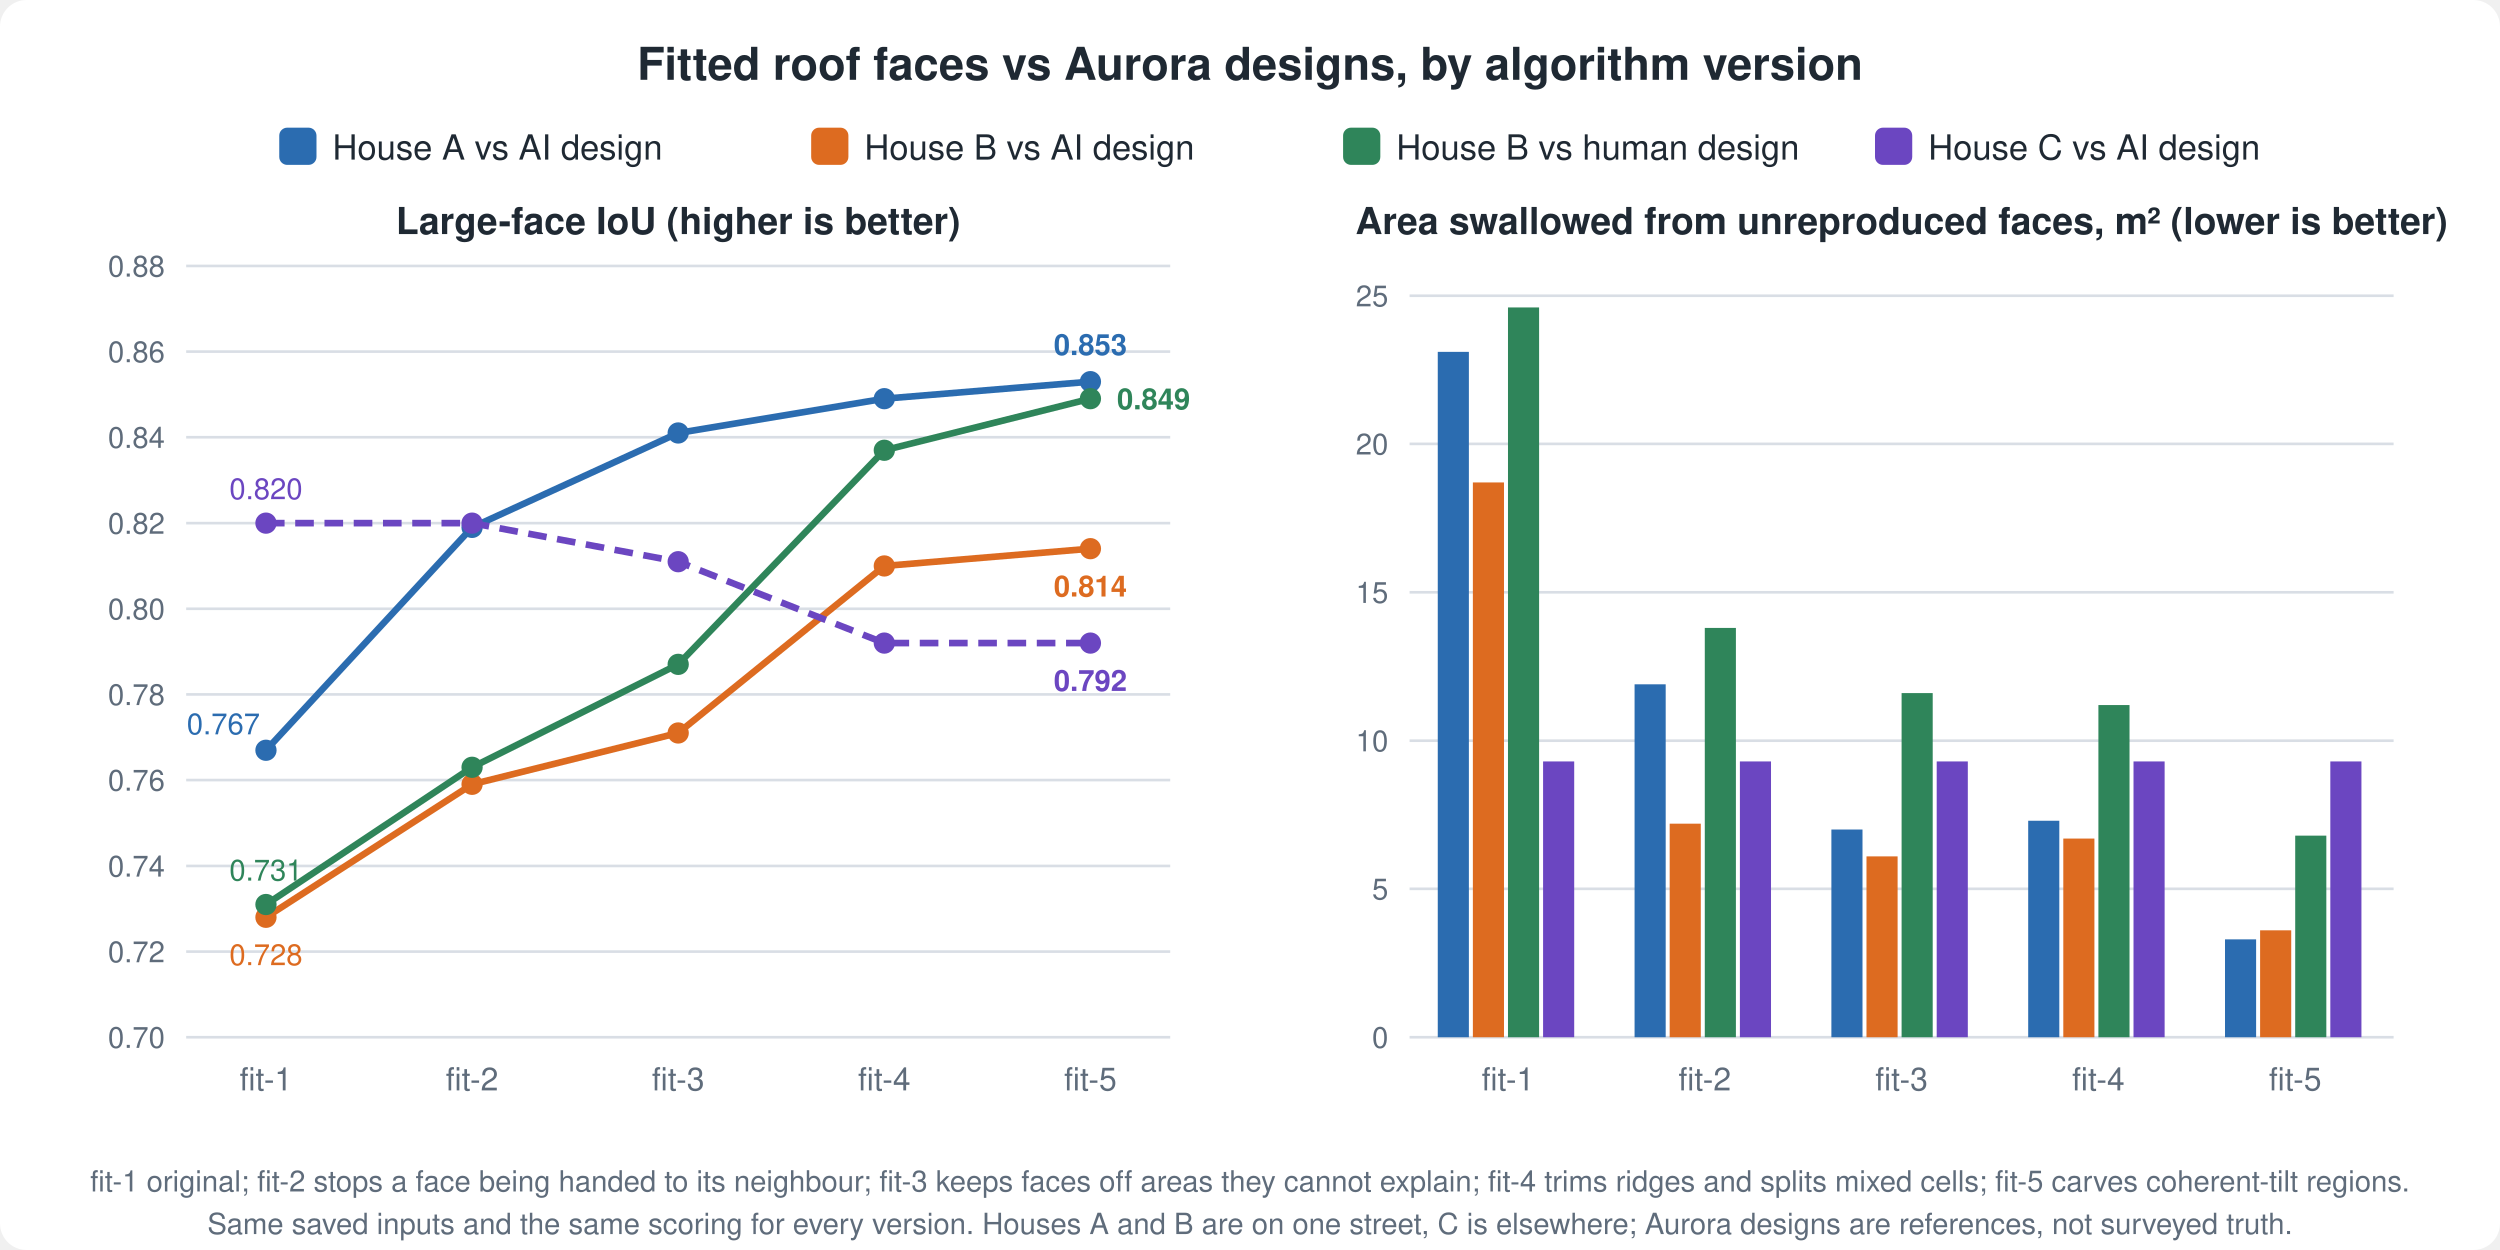
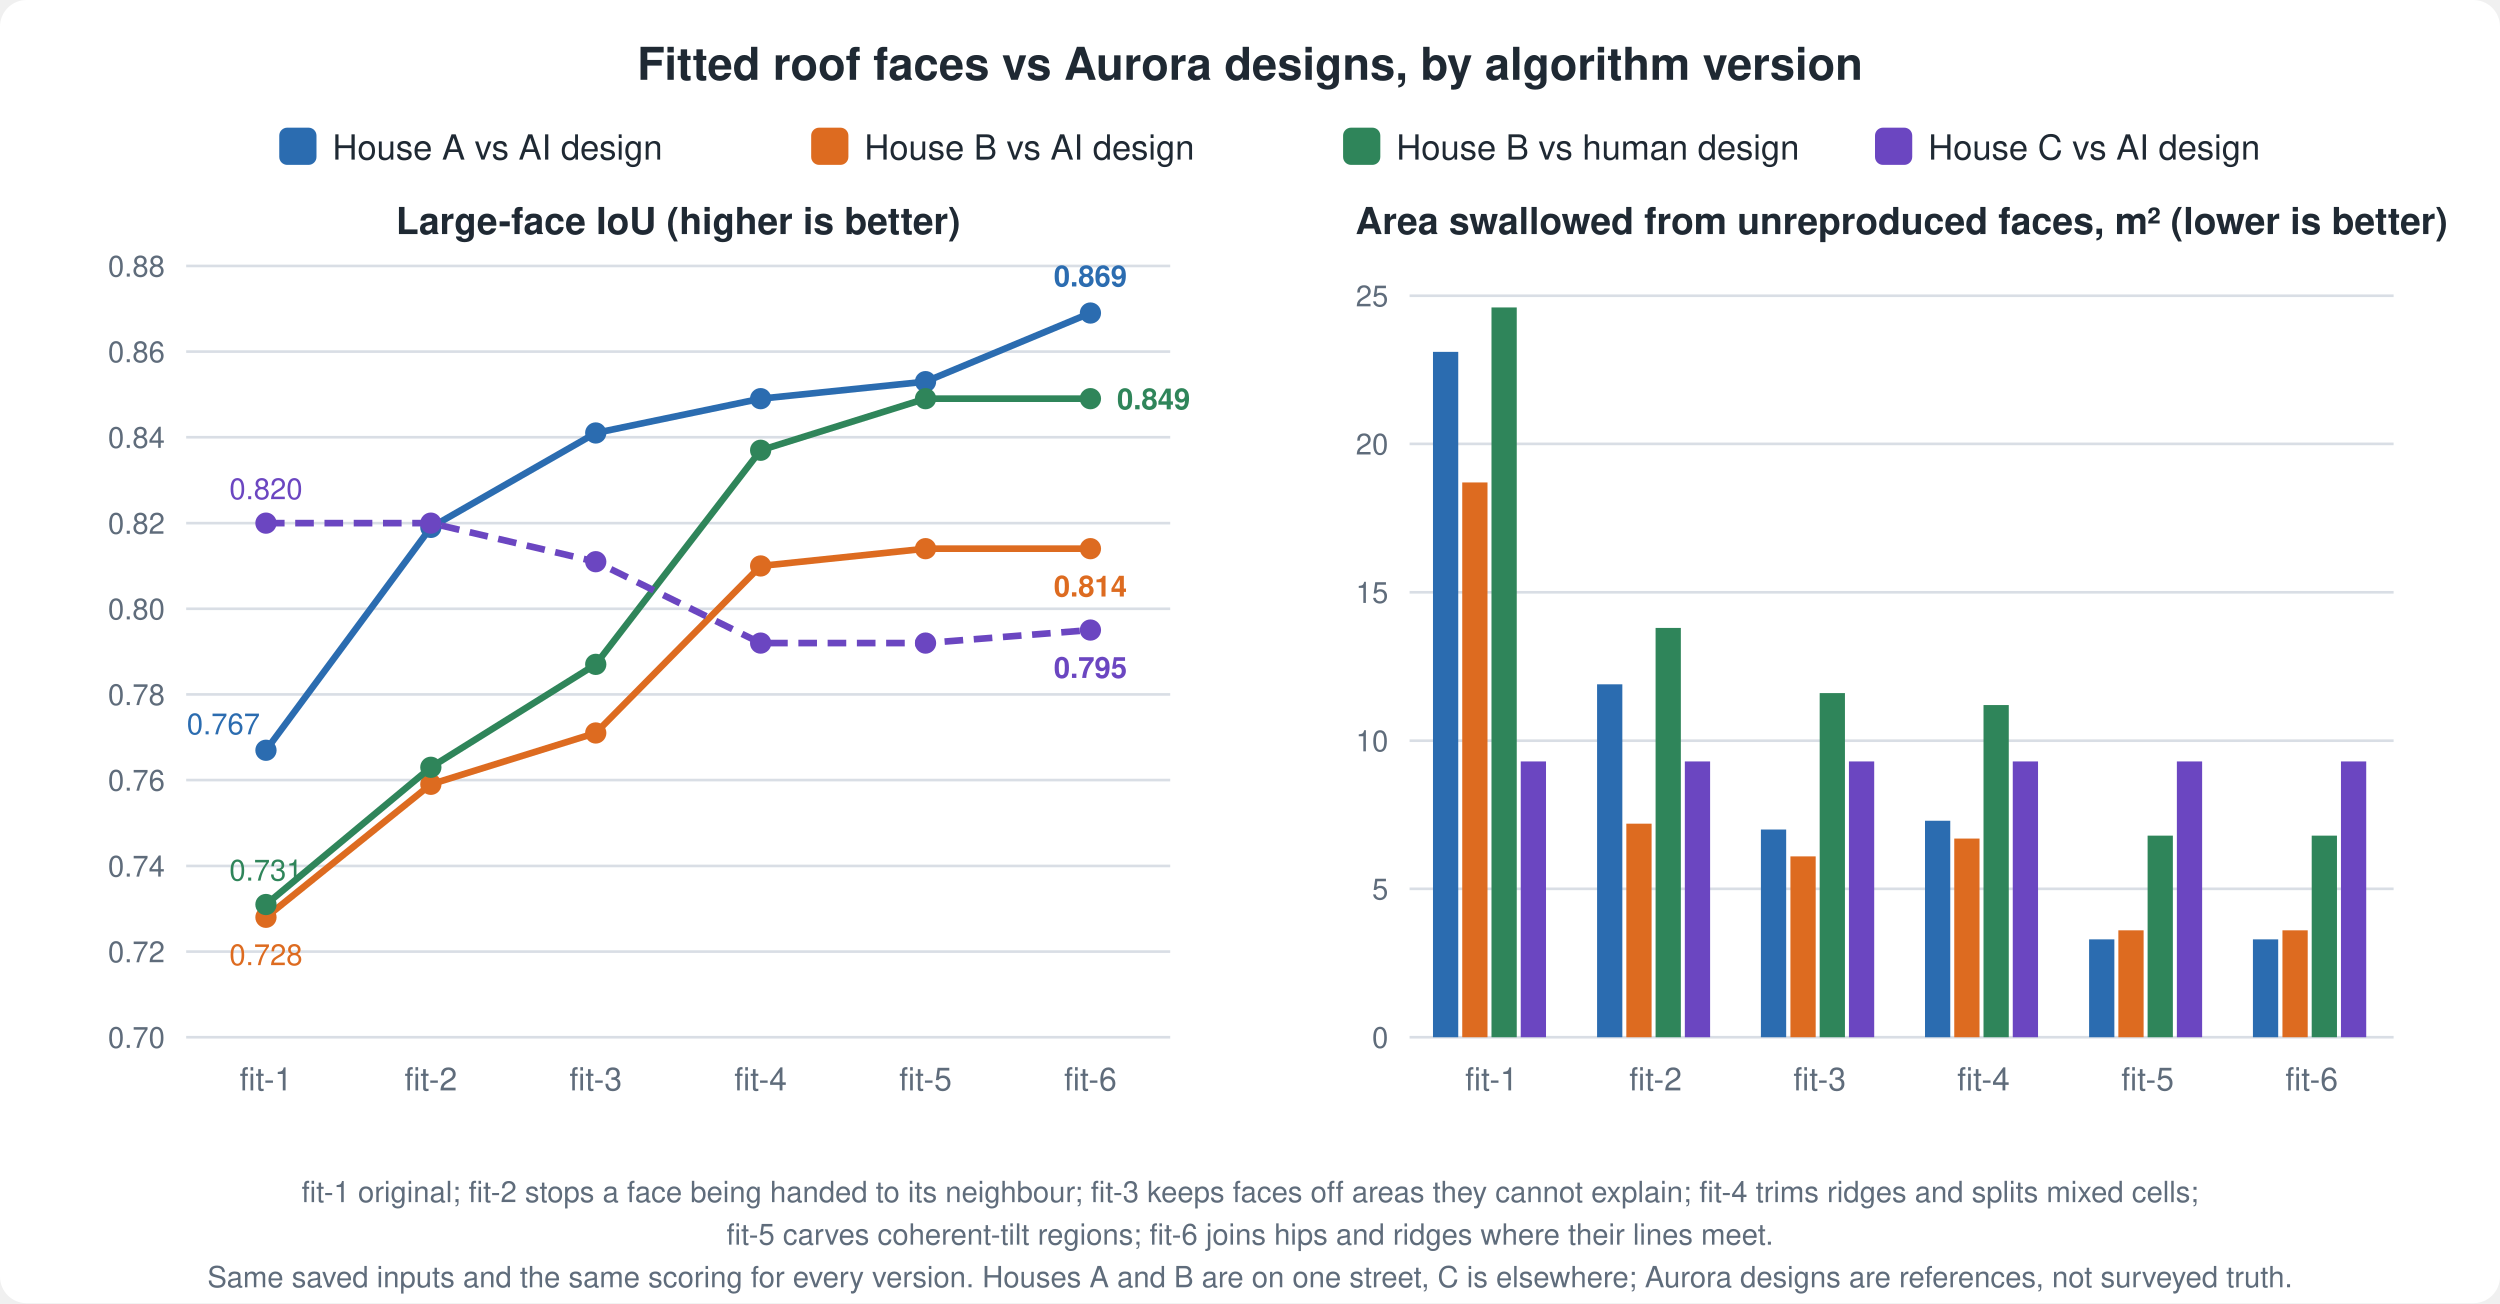
- <svg xmlns="http://www.w3.org/2000/svg" width="940" height="470" viewBox="0 0 940 470" role="img" aria-label="Accuracy by algorithm version">
-   <rect width="940" height="470" rx="10" fill="#ffffff" />
+ <svg xmlns="http://www.w3.org/2000/svg" width="940" height="490" viewBox="0 0 940 490" role="img" aria-label="Accuracy by algorithm version">
+   <rect width="940" height="490" rx="10" fill="#ffffff" />
  <g font-family="-apple-system,Segoe UI,Helvetica,Arial,sans-serif" fill="#1f2933">
    <text x="470.0" y="30.0" font-size="17" text-anchor="middle" font-weight="600" fill="#1f2933">Fitted roof faces vs Aurora designs, by algorithm version</text>
    <rect x="105" y="48" width="14" height="14" rx="3" fill="#2b6cb0" />
    <text x="125.0" y="60.0" font-size="13" text-anchor="start" font-weight="normal" fill="#1f2933">House A vs AI design</text>
    <rect x="305" y="48" width="14" height="14" rx="3" fill="#dd6b20" />
    <text x="325.0" y="60.0" font-size="13" text-anchor="start" font-weight="normal" fill="#1f2933">House B vs AI design</text>
    <rect x="505" y="48" width="14" height="14" rx="3" fill="#2f855a" />
    <text x="525.0" y="60.0" font-size="13" text-anchor="start" font-weight="normal" fill="#1f2933">House B vs human design</text>
    <rect x="705" y="48" width="14" height="14" rx="3" fill="#6b46c1" />
    <text x="725.0" y="60.0" font-size="13" text-anchor="start" font-weight="normal" fill="#1f2933">House C vs AI design</text>
    <text x="255.0" y="88.0" font-size="14" text-anchor="middle" font-weight="600" fill="#1f2933">Large-face IoU (higher is better)</text>
    <line x1="70" x2="440" y1="390.0" y2="390.0" stroke="#d9dee5" />
    <text x="62.0" y="394.0" font-size="11" text-anchor="end" font-weight="normal" fill="#5f6c7b">0.70</text>
    <line x1="70" x2="440" y1="357.8" y2="357.8" stroke="#d9dee5" />
    <text x="62.0" y="361.8" font-size="11" text-anchor="end" font-weight="normal" fill="#5f6c7b">0.72</text>
    <line x1="70" x2="440" y1="325.6" y2="325.6" stroke="#d9dee5" />
    <text x="62.0" y="329.6" font-size="11" text-anchor="end" font-weight="normal" fill="#5f6c7b">0.74</text>
    <line x1="70" x2="440" y1="293.3" y2="293.3" stroke="#d9dee5" />
    <text x="62.0" y="297.3" font-size="11" text-anchor="end" font-weight="normal" fill="#5f6c7b">0.76</text>
    <line x1="70" x2="440" y1="261.1" y2="261.1" stroke="#d9dee5" />
    <text x="62.0" y="265.1" font-size="11" text-anchor="end" font-weight="normal" fill="#5f6c7b">0.78</text>
    <line x1="70" x2="440" y1="228.9" y2="228.9" stroke="#d9dee5" />
    <text x="62.0" y="232.9" font-size="11" text-anchor="end" font-weight="normal" fill="#5f6c7b">0.80</text>
    <line x1="70" x2="440" y1="196.7" y2="196.7" stroke="#d9dee5" />
    <text x="62.0" y="200.7" font-size="11" text-anchor="end" font-weight="normal" fill="#5f6c7b">0.82</text>
    <line x1="70" x2="440" y1="164.4" y2="164.4" stroke="#d9dee5" />
    <text x="62.0" y="168.4" font-size="11" text-anchor="end" font-weight="normal" fill="#5f6c7b">0.84</text>
    <line x1="70" x2="440" y1="132.2" y2="132.2" stroke="#d9dee5" />
    <text x="62.0" y="136.2" font-size="11" text-anchor="end" font-weight="normal" fill="#5f6c7b">0.86</text>
    <line x1="70" x2="440" y1="100.0" y2="100.0" stroke="#d9dee5" />
    <text x="62.0" y="104.0" font-size="11" text-anchor="end" font-weight="normal" fill="#5f6c7b">0.88</text>
    <text x="100.0" y="410.0" font-size="12" text-anchor="middle" font-weight="normal" fill="#5f6c7b">fit-1</text>
-     <text x="177.5" y="410.0" font-size="12" text-anchor="middle" font-weight="normal" fill="#5f6c7b">fit-2</text>
-     <text x="255.0" y="410.0" font-size="12" text-anchor="middle" font-weight="normal" fill="#5f6c7b">fit-3</text>
-     <text x="332.5" y="410.0" font-size="12" text-anchor="middle" font-weight="normal" fill="#5f6c7b">fit-4</text>
-     <text x="410.0" y="410.0" font-size="12" text-anchor="middle" font-weight="normal" fill="#5f6c7b">fit-5</text>
-     <polyline fill="none" stroke="#2b6cb0" stroke-width="2.5" points="100.0,282.1 177.5,198.3 255.0,162.8 332.5,149.9 410.0,143.5" />
+     <text x="162.0" y="410.0" font-size="12" text-anchor="middle" font-weight="normal" fill="#5f6c7b">fit-2</text>
+     <text x="224.0" y="410.0" font-size="12" text-anchor="middle" font-weight="normal" fill="#5f6c7b">fit-3</text>
+     <text x="286.0" y="410.0" font-size="12" text-anchor="middle" font-weight="normal" fill="#5f6c7b">fit-4</text>
+     <text x="348.0" y="410.0" font-size="12" text-anchor="middle" font-weight="normal" fill="#5f6c7b">fit-5</text>
+     <text x="410.0" y="410.0" font-size="12" text-anchor="middle" font-weight="normal" fill="#5f6c7b">fit-6</text>
+     <polyline fill="none" stroke="#2b6cb0" stroke-width="2.5" points="100.0,282.1 162.0,198.3 224.0,162.8 286.0,149.9 348.0,143.5 410.0,117.7" />
    <circle cx="100.0" cy="282.1" r="4" fill="#2b6cb0" />
-     <circle cx="177.5" cy="198.3" r="4" fill="#2b6cb0" />
-     <circle cx="255.0" cy="162.8" r="4" fill="#2b6cb0" />
-     <circle cx="332.5" cy="149.9" r="4" fill="#2b6cb0" />
-     <circle cx="410.0" cy="143.5" r="4" fill="#2b6cb0" />
+     <circle cx="162.0" cy="198.3" r="4" fill="#2b6cb0" />
+     <circle cx="224.0" cy="162.8" r="4" fill="#2b6cb0" />
+     <circle cx="286.0" cy="149.9" r="4" fill="#2b6cb0" />
+     <circle cx="348.0" cy="143.5" r="4" fill="#2b6cb0" />
+     <circle cx="410.0" cy="117.7" r="4" fill="#2b6cb0" />
    <text x="84.0" y="276.1" font-size="11" text-anchor="middle" font-weight="normal" fill="#2b6cb0">0.767</text>
-     <text x="410.0" y="133.5" font-size="11" text-anchor="middle" font-weight="600" fill="#2b6cb0">0.853</text>
-     <polyline fill="none" stroke="#dd6b20" stroke-width="2.5" points="100.0,344.9 177.5,294.9 255.0,275.6 332.5,212.8 410.0,206.3" />
+     <text x="410.0" y="107.7" font-size="11" text-anchor="middle" font-weight="600" fill="#2b6cb0">0.869</text>
+     <polyline fill="none" stroke="#dd6b20" stroke-width="2.5" points="100.0,344.9 162.0,294.9 224.0,275.6 286.0,212.8 348.0,206.3 410.0,206.3" />
    <circle cx="100.0" cy="344.9" r="4" fill="#dd6b20" />
-     <circle cx="177.5" cy="294.9" r="4" fill="#dd6b20" />
-     <circle cx="255.0" cy="275.6" r="4" fill="#dd6b20" />
-     <circle cx="332.5" cy="212.8" r="4" fill="#dd6b20" />
+     <circle cx="162.0" cy="294.9" r="4" fill="#dd6b20" />
+     <circle cx="224.0" cy="275.6" r="4" fill="#dd6b20" />
+     <circle cx="286.0" cy="212.8" r="4" fill="#dd6b20" />
+     <circle cx="348.0" cy="206.3" r="4" fill="#dd6b20" />
    <circle cx="410.0" cy="206.3" r="4" fill="#dd6b20" />
    <text x="100.0" y="362.9" font-size="11" text-anchor="middle" font-weight="normal" fill="#dd6b20">0.728</text>
    <text x="410.0" y="224.3" font-size="11" text-anchor="middle" font-weight="600" fill="#dd6b20">0.814</text>
-     <polyline fill="none" stroke="#2f855a" stroke-width="2.5" points="100.0,340.1 177.5,288.5 255.0,249.8 332.5,169.3 410.0,149.9" />
+     <polyline fill="none" stroke="#2f855a" stroke-width="2.5" points="100.0,340.1 162.0,288.5 224.0,249.8 286.0,169.3 348.0,149.9 410.0,149.9" />
    <circle cx="100.0" cy="340.1" r="4" fill="#2f855a" />
-     <circle cx="177.5" cy="288.5" r="4" fill="#2f855a" />
-     <circle cx="255.0" cy="249.8" r="4" fill="#2f855a" />
-     <circle cx="332.5" cy="169.3" r="4" fill="#2f855a" />
+     <circle cx="162.0" cy="288.5" r="4" fill="#2f855a" />
+     <circle cx="224.0" cy="249.8" r="4" fill="#2f855a" />
+     <circle cx="286.0" cy="169.3" r="4" fill="#2f855a" />
+     <circle cx="348.0" cy="149.9" r="4" fill="#2f855a" />
    <circle cx="410.0" cy="149.9" r="4" fill="#2f855a" />
    <text x="100.0" y="331.1" font-size="11" text-anchor="middle" font-weight="normal" fill="#2f855a">0.731</text>
    <text x="420.0" y="153.9" font-size="11" text-anchor="start" font-weight="600" fill="#2f855a">0.849</text>
-     <polyline fill="none" stroke="#6b46c1" stroke-width="2.5" stroke-dasharray="7 4" points="100.0,196.7 177.5,196.7 255.0,211.2 332.5,241.8 410.0,241.8" />
+     <polyline fill="none" stroke="#6b46c1" stroke-width="2.5" stroke-dasharray="7 4" points="100.0,196.7 162.0,196.7 224.0,211.2 286.0,241.8 348.0,241.8 410.0,236.9" />
    <circle cx="100.0" cy="196.7" r="4" fill="#6b46c1" />
-     <circle cx="177.5" cy="196.7" r="4" fill="#6b46c1" />
-     <circle cx="255.0" cy="211.2" r="4" fill="#6b46c1" />
-     <circle cx="332.5" cy="241.8" r="4" fill="#6b46c1" />
-     <circle cx="410.0" cy="241.8" r="4" fill="#6b46c1" />
+     <circle cx="162.0" cy="196.7" r="4" fill="#6b46c1" />
+     <circle cx="224.0" cy="211.2" r="4" fill="#6b46c1" />
+     <circle cx="286.0" cy="241.8" r="4" fill="#6b46c1" />
+     <circle cx="348.0" cy="241.8" r="4" fill="#6b46c1" />
+     <circle cx="410.0" cy="236.9" r="4" fill="#6b46c1" />
    <text x="100.0" y="187.7" font-size="11" text-anchor="middle" font-weight="normal" fill="#6b46c1">0.820</text>
-     <text x="410.0" y="259.8" font-size="11" text-anchor="middle" font-weight="600" fill="#6b46c1">0.792</text>
+     <text x="410.0" y="254.9" font-size="11" text-anchor="middle" font-weight="600" fill="#6b46c1">0.795</text>
    <text x="715.0" y="88.0" font-size="14" text-anchor="middle" font-weight="600" fill="#1f2933">Area swallowed from unreproduced faces, m² (lower is better)</text>
    <line x1="530" x2="900" y1="390.0" y2="390.0" stroke="#d9dee5" />
    <text x="522.0" y="394.0" font-size="11" text-anchor="end" font-weight="normal" fill="#5f6c7b">0</text>
    <line x1="530" x2="900" y1="334.2" y2="334.2" stroke="#d9dee5" />
    <text x="522.0" y="338.2" font-size="11" text-anchor="end" font-weight="normal" fill="#5f6c7b">5</text>
    <line x1="530" x2="900" y1="278.5" y2="278.5" stroke="#d9dee5" />
    <text x="522.0" y="282.5" font-size="11" text-anchor="end" font-weight="normal" fill="#5f6c7b">10</text>
    <line x1="530" x2="900" y1="222.7" y2="222.7" stroke="#d9dee5" />
    <text x="522.0" y="226.7" font-size="11" text-anchor="end" font-weight="normal" fill="#5f6c7b">15</text>
    <line x1="530" x2="900" y1="166.9" y2="166.9" stroke="#d9dee5" />
    <text x="522.0" y="170.9" font-size="11" text-anchor="end" font-weight="normal" fill="#5f6c7b">20</text>
    <line x1="530" x2="900" y1="111.2" y2="111.2" stroke="#d9dee5" />
    <text x="522.0" y="115.2" font-size="11" text-anchor="end" font-weight="normal" fill="#5f6c7b">25</text>
-     <text x="567.0" y="410.0" font-size="12" text-anchor="middle" font-weight="normal" fill="#5f6c7b">fit-1</text>
-     <rect x="540.6" y="132.3" width="11.7" height="257.7" fill="#2b6cb0" />
-     <rect x="553.8" y="181.4" width="11.7" height="208.6" fill="#dd6b20" />
-     <rect x="567.0" y="115.6" width="11.7" height="274.4" fill="#2f855a" />
-     <rect x="580.2" y="286.3" width="11.7" height="103.7" fill="#6b46c1" />
-     <text x="641.0" y="410.0" font-size="12" text-anchor="middle" font-weight="normal" fill="#5f6c7b">fit-2</text>
-     <rect x="614.6" y="257.3" width="11.7" height="132.7" fill="#2b6cb0" />
-     <rect x="627.8" y="309.7" width="11.7" height="80.3" fill="#dd6b20" />
-     <rect x="641.0" y="236.1" width="11.7" height="153.9" fill="#2f855a" />
-     <rect x="654.2" y="286.3" width="11.7" height="103.7" fill="#6b46c1" />
-     <text x="715.0" y="410.0" font-size="12" text-anchor="middle" font-weight="normal" fill="#5f6c7b">fit-3</text>
-     <rect x="688.6" y="311.9" width="11.7" height="78.1" fill="#2b6cb0" />
-     <rect x="701.8" y="322.0" width="11.7" height="68.0" fill="#dd6b20" />
-     <rect x="715.0" y="260.6" width="11.7" height="129.4" fill="#2f855a" />
-     <rect x="728.2" y="286.3" width="11.7" height="103.7" fill="#6b46c1" />
-     <text x="789.0" y="410.0" font-size="12" text-anchor="middle" font-weight="normal" fill="#5f6c7b">fit-4</text>
-     <rect x="762.6" y="308.6" width="11.7" height="81.4" fill="#2b6cb0" />
-     <rect x="775.8" y="315.3" width="11.7" height="74.7" fill="#dd6b20" />
-     <rect x="789.0" y="265.1" width="11.7" height="124.9" fill="#2f855a" />
-     <rect x="802.2" y="286.3" width="11.7" height="103.7" fill="#6b46c1" />
-     <text x="863.0" y="410.0" font-size="12" text-anchor="middle" font-weight="normal" fill="#5f6c7b">fit-5</text>
-     <rect x="836.6" y="353.2" width="11.7" height="36.8" fill="#2b6cb0" />
-     <rect x="849.8" y="349.8" width="11.7" height="40.2" fill="#dd6b20" />
-     <rect x="863.0" y="314.2" width="11.7" height="75.8" fill="#2f855a" />
-     <rect x="876.2" y="286.3" width="11.7" height="103.7" fill="#6b46c1" />
-     <text x="470.0" y="448.0" font-size="11" text-anchor="middle" font-weight="normal" fill="#5f6c7b">fit-1 original; fit-2 stops a face being handed to its neighbour; fit-3 keeps faces off areas they cannot explain; fit-4 trims ridges and splits mixed cells; fit-5 carves coherent-tilt regions.</text>
-     <text x="470.0" y="464.0" font-size="11" text-anchor="middle" font-weight="normal" fill="#5f6c7b">Same saved inputs and the same scoring for every version. Houses A and B are on one street, C is elsewhere; Aurora designs are references, not surveyed truth.</text>
+     <text x="560.8" y="410.0" font-size="12" text-anchor="middle" font-weight="normal" fill="#5f6c7b">fit-1</text>
+     <rect x="538.8" y="132.3" width="9.5" height="257.7" fill="#2b6cb0" />
+     <rect x="549.8" y="181.4" width="9.5" height="208.6" fill="#dd6b20" />
+     <rect x="560.8" y="115.6" width="9.5" height="274.4" fill="#2f855a" />
+     <rect x="571.8" y="286.3" width="9.5" height="103.7" fill="#6b46c1" />
+     <text x="622.5" y="410.0" font-size="12" text-anchor="middle" font-weight="normal" fill="#5f6c7b">fit-2</text>
+     <rect x="600.5" y="257.3" width="9.5" height="132.7" fill="#2b6cb0" />
+     <rect x="611.5" y="309.7" width="9.5" height="80.3" fill="#dd6b20" />
+     <rect x="622.5" y="236.1" width="9.5" height="153.9" fill="#2f855a" />
+     <rect x="633.5" y="286.3" width="9.5" height="103.7" fill="#6b46c1" />
+     <text x="684.2" y="410.0" font-size="12" text-anchor="middle" font-weight="normal" fill="#5f6c7b">fit-3</text>
+     <rect x="662.1" y="311.9" width="9.5" height="78.1" fill="#2b6cb0" />
+     <rect x="673.2" y="322.0" width="9.5" height="68.0" fill="#dd6b20" />
+     <rect x="684.2" y="260.6" width="9.5" height="129.4" fill="#2f855a" />
+     <rect x="695.2" y="286.3" width="9.5" height="103.7" fill="#6b46c1" />
+     <text x="745.8" y="410.0" font-size="12" text-anchor="middle" font-weight="normal" fill="#5f6c7b">fit-4</text>
+     <rect x="723.8" y="308.6" width="9.5" height="81.4" fill="#2b6cb0" />
+     <rect x="734.8" y="315.3" width="9.5" height="74.7" fill="#dd6b20" />
+     <rect x="745.8" y="265.1" width="9.5" height="124.9" fill="#2f855a" />
+     <rect x="756.8" y="286.3" width="9.5" height="103.7" fill="#6b46c1" />
+     <text x="807.5" y="410.0" font-size="12" text-anchor="middle" font-weight="normal" fill="#5f6c7b">fit-5</text>
+     <rect x="785.5" y="353.2" width="9.5" height="36.8" fill="#2b6cb0" />
+     <rect x="796.5" y="349.8" width="9.5" height="40.2" fill="#dd6b20" />
+     <rect x="807.5" y="314.2" width="9.5" height="75.8" fill="#2f855a" />
+     <rect x="818.5" y="286.3" width="9.5" height="103.7" fill="#6b46c1" />
+     <text x="869.2" y="410.0" font-size="12" text-anchor="middle" font-weight="normal" fill="#5f6c7b">fit-6</text>
+     <rect x="847.1" y="353.2" width="9.5" height="36.8" fill="#2b6cb0" />
+     <rect x="858.2" y="349.8" width="9.5" height="40.2" fill="#dd6b20" />
+     <rect x="869.2" y="314.2" width="9.5" height="75.8" fill="#2f855a" />
+     <rect x="880.2" y="286.3" width="9.5" height="103.7" fill="#6b46c1" />
+     <text x="470.0" y="452.0" font-size="11" text-anchor="middle" font-weight="normal" fill="#5f6c7b">fit-1 original; fit-2 stops a face being handed to its neighbour; fit-3 keeps faces off areas they cannot explain; fit-4 trims ridges and splits mixed cells;</text>
+     <text x="470.0" y="468.0" font-size="11" text-anchor="middle" font-weight="normal" fill="#5f6c7b">fit-5 carves coherent-tilt regions; fit-6 joins hips and ridges where their lines meet.</text>
+     <text x="470.0" y="484.0" font-size="11" text-anchor="middle" font-weight="normal" fill="#5f6c7b">Same saved inputs and the same scoring for every version. Houses A and B are on one street, C is elsewhere; Aurora designs are references, not surveyed truth.</text>
  </g>
</svg>
